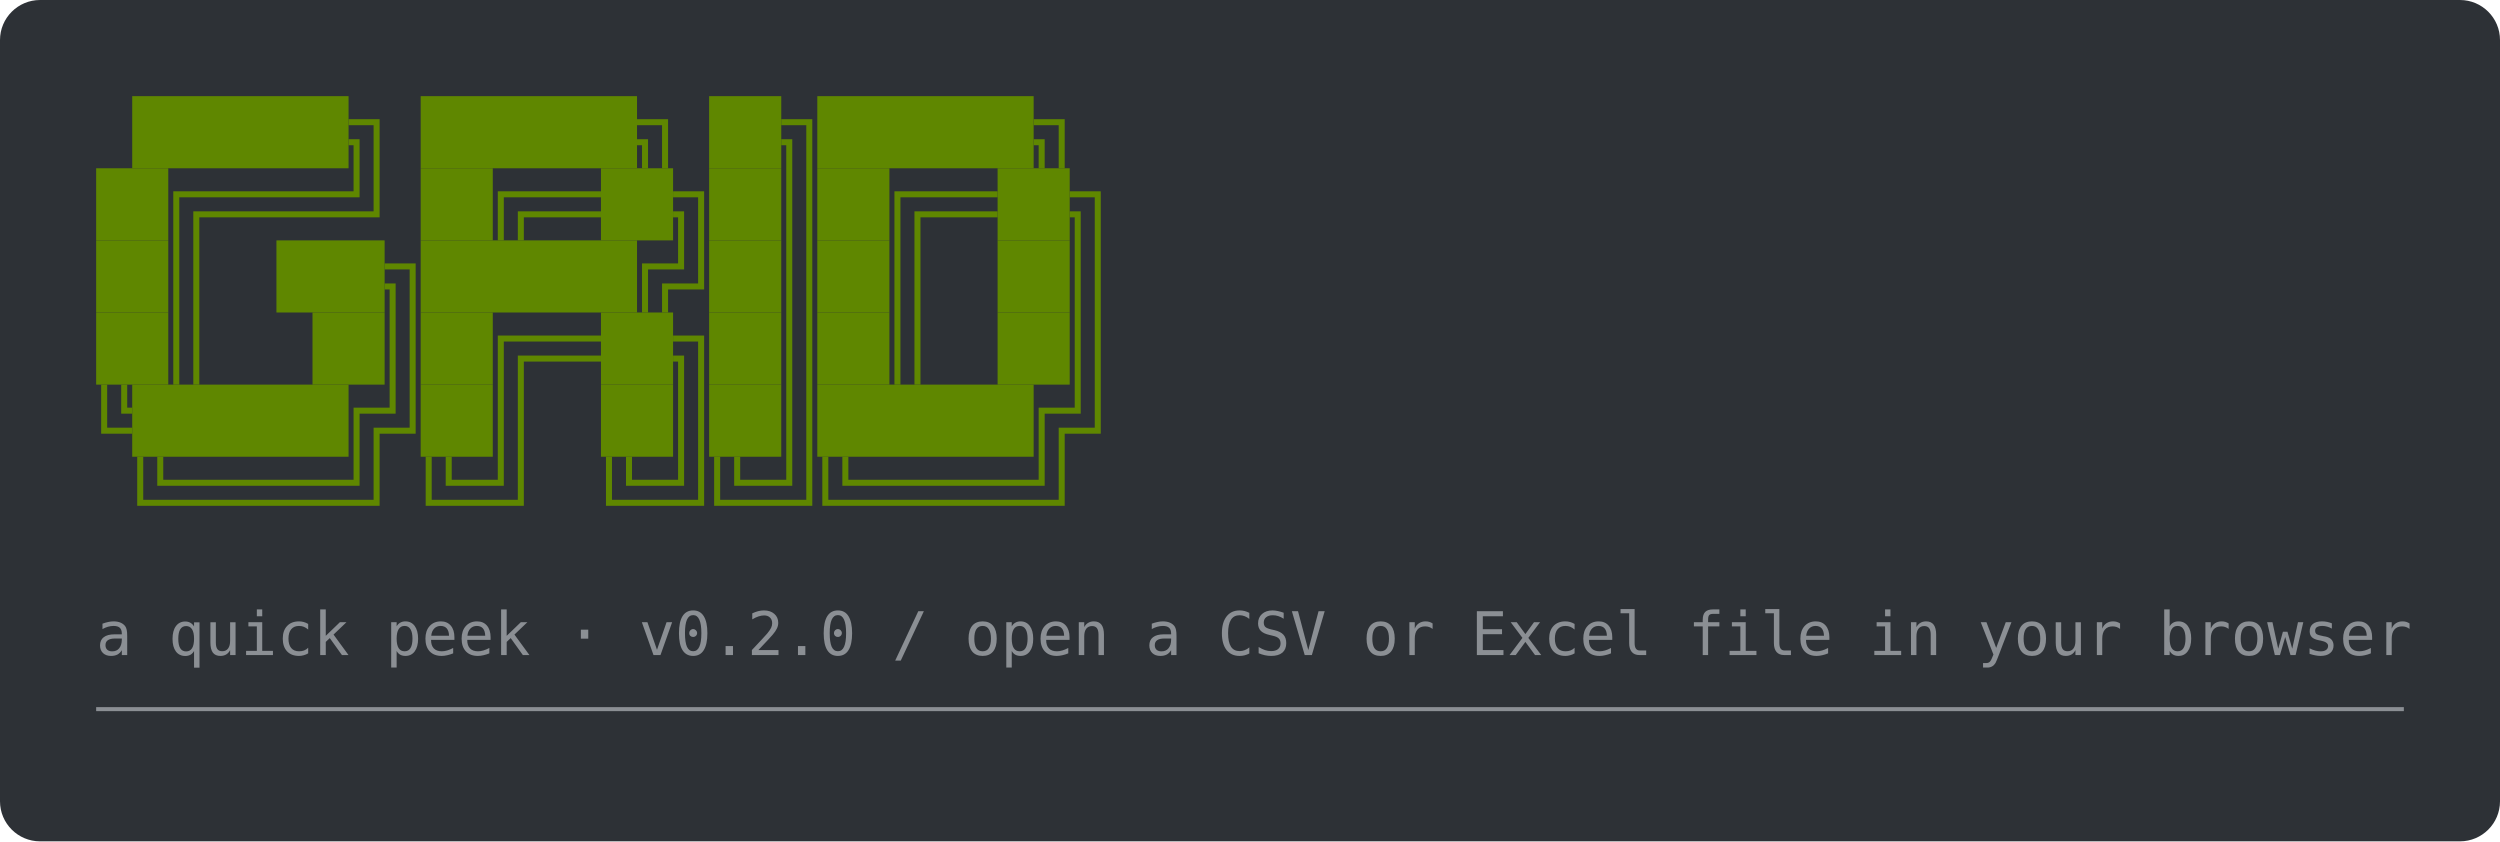
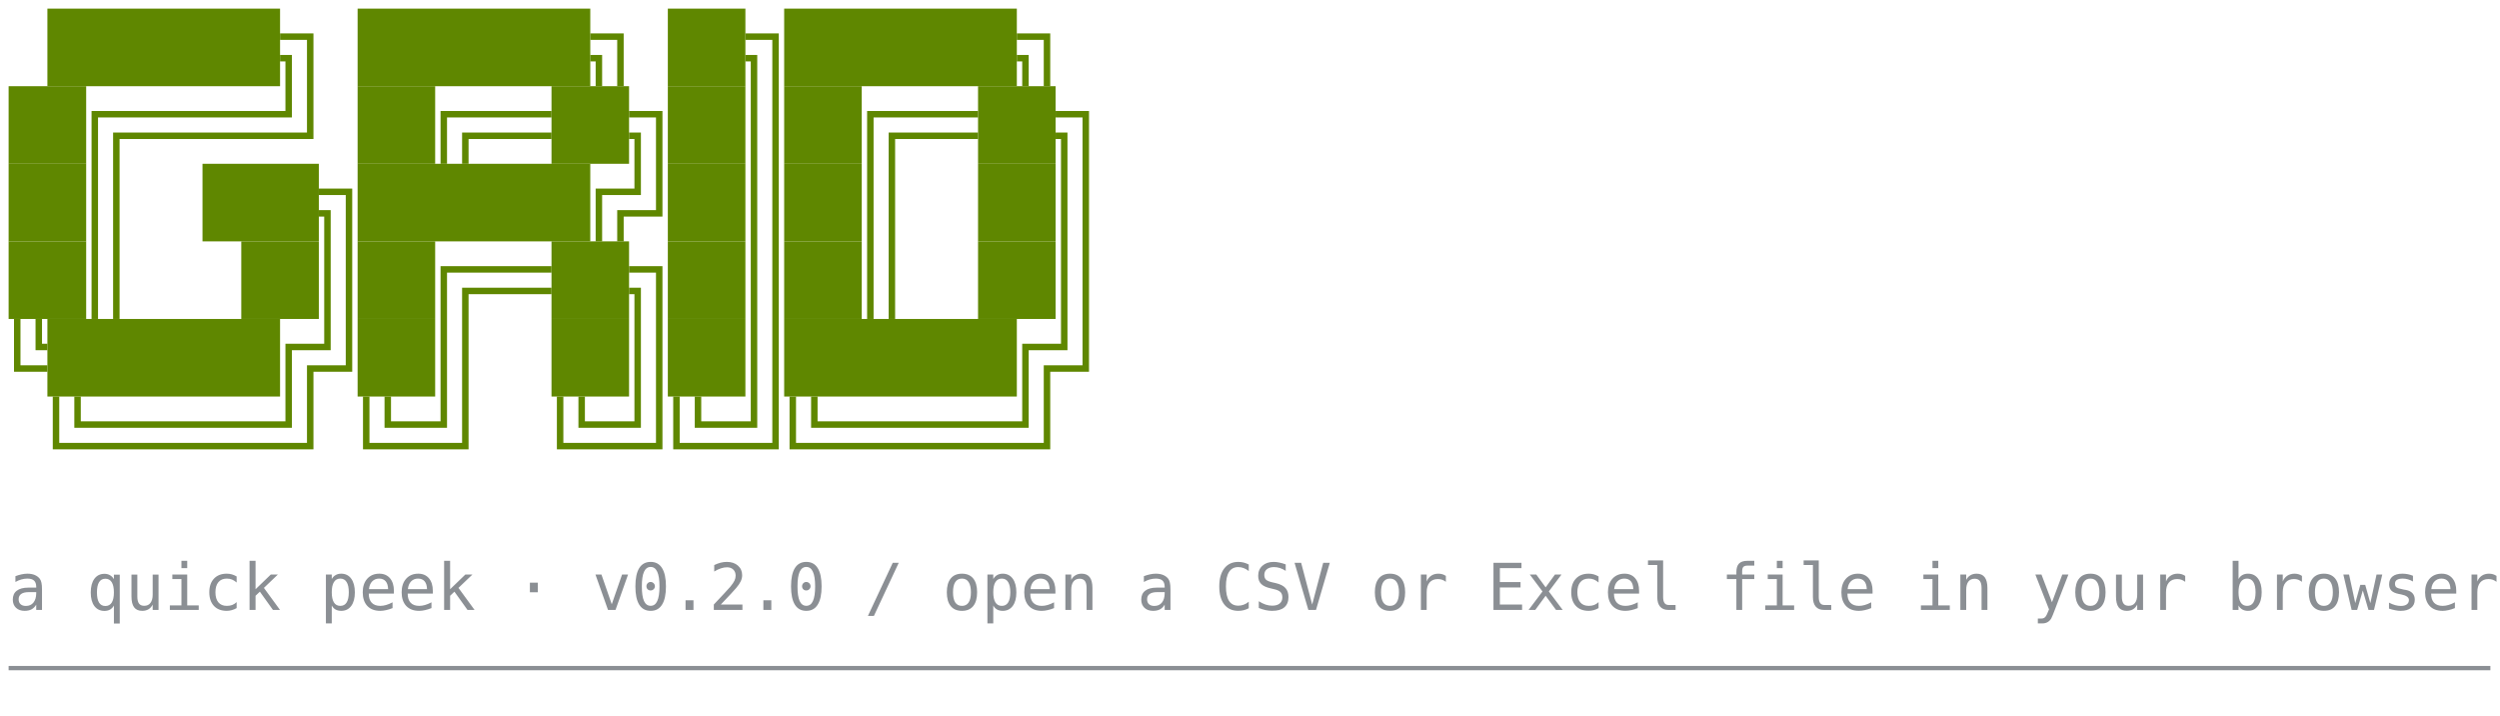
- <svg xmlns="http://www.w3.org/2000/svg" width="624" height="210" viewBox="0 0 624 210">
-   <rect width="624" height="210" rx="10" fill="#2d3136" />
+ <svg xmlns="http://www.w3.org/2000/svg" width="580" height="166" viewBox="0 0 580 166">
  <g fill="#5f8700">
-     <rect x="33" y="24" width="54" height="18" />
-     <rect x="105" y="24" width="54" height="18" />
-     <rect x="177" y="24" width="18" height="18" />
-     <rect x="204" y="24" width="54" height="18" />
-     <rect x="24" y="42" width="18" height="18" />
-     <rect x="105" y="42" width="18" height="18" />
-     <rect x="150" y="42" width="18" height="18" />
-     <rect x="177" y="42" width="18" height="18" />
-     <rect x="204" y="42" width="18" height="18" />
-     <rect x="249" y="42" width="18" height="18" />
-     <rect x="24" y="60" width="18" height="18" />
-     <rect x="69" y="60" width="27" height="18" />
-     <rect x="105" y="60" width="54" height="18" />
-     <rect x="177" y="60" width="18" height="18" />
-     <rect x="204" y="60" width="18" height="18" />
-     <rect x="249" y="60" width="18" height="18" />
-     <rect x="24" y="78" width="18" height="18" />
-     <rect x="78" y="78" width="18" height="18" />
-     <rect x="105" y="78" width="18" height="18" />
-     <rect x="150" y="78" width="18" height="18" />
-     <rect x="177" y="78" width="18" height="18" />
-     <rect x="204" y="78" width="18" height="18" />
-     <rect x="249" y="78" width="18" height="18" />
-     <rect x="33" y="96" width="54" height="18" />
-     <rect x="105" y="96" width="18" height="18" />
-     <rect x="150" y="96" width="18" height="18" />
-     <rect x="177" y="96" width="18" height="18" />
-     <rect x="204" y="96" width="54" height="18" />
+     <rect x="11" y="2" width="54" height="18" />
+     <rect x="83" y="2" width="54" height="18" />
+     <rect x="155" y="2" width="18" height="18" />
+     <rect x="182" y="2" width="54" height="18" />
+     <rect x="2" y="20" width="18" height="18" />
+     <rect x="83" y="20" width="18" height="18" />
+     <rect x="128" y="20" width="18" height="18" />
+     <rect x="155" y="20" width="18" height="18" />
+     <rect x="182" y="20" width="18" height="18" />
+     <rect x="227" y="20" width="18" height="18" />
+     <rect x="2" y="38" width="18" height="18" />
+     <rect x="47" y="38" width="27" height="18" />
+     <rect x="83" y="38" width="54" height="18" />
+     <rect x="155" y="38" width="18" height="18" />
+     <rect x="182" y="38" width="18" height="18" />
+     <rect x="227" y="38" width="18" height="18" />
+     <rect x="2" y="56" width="18" height="18" />
+     <rect x="56" y="56" width="18" height="18" />
+     <rect x="83" y="56" width="18" height="18" />
+     <rect x="128" y="56" width="18" height="18" />
+     <rect x="155" y="56" width="18" height="18" />
+     <rect x="182" y="56" width="18" height="18" />
+     <rect x="227" y="56" width="18" height="18" />
+     <rect x="11" y="74" width="54" height="18" />
+     <rect x="83" y="74" width="18" height="18" />
+     <rect x="128" y="74" width="18" height="18" />
+     <rect x="155" y="74" width="18" height="18" />
+     <rect x="182" y="74" width="54" height="18" />
  </g>
-   <path fill="none" stroke="#5f8700" stroke-width="1.5" d="M87 30.5H94V42M87 35.5H89V42M159 30.5H166V42M159 35.5H161V42M195 30.5H202V42M195 35.5H197V42M258 30.5H265V42M258 35.5H260V42M51 48.5H44V60M51 53.5H49V60M51 48.5H60M51 53.5H60M60 48.5H69M60 53.5H69M69 48.5H78M69 53.5H78M78 48.5H87M78 53.5H87M94 42V53.5H87M89 42V48.5H87M132 48.5H125V60M132 53.5H130V60M132 48.5H141M132 53.5H141M141 48.5H150M141 53.5H150M168 48.5H175V60M168 53.5H170V60M197 42V60M202 42V60M231 48.5H224V60M231 53.5H229V60M231 48.5H240M231 53.5H240M240 48.5H249M240 53.5H249M267 48.5H274V60M267 53.5H269V60M44 60V78M49 60V78M96 66.5H103V78M96 71.5H98V78M168 66.5H161V78M168 71.5H166V78M175 60V71.5H168M170 60V66.5H168M197 60V78M202 60V78M224 60V78M229 60V78M269 60V78M274 60V78M44 78V96M49 78V96M98 78V96M103 78V96M132 84.5H125V96M132 89.5H130V96M132 84.5H141M132 89.5H141M141 84.5H150M141 89.5H150M168 84.5H175V96M168 89.5H170V96M197 78V96M202 78V96M224 78V96M229 78V96M269 78V96M274 78V96M26 96V107.5H33M31 96V102.5H33M96 102.5H89V114M96 107.5H94V114M103 96V107.5H96M98 96V102.5H96M125 96V114M130 96V114M170 96V114M175 96V114M197 96V114M202 96V114M267 102.5H260V114M267 107.5H265V114M274 96V107.5H267M269 96V102.5H267M35 114V125.5H42M40 114V120.5H42M42 120.5H51M42 125.5H51M51 120.5H60M51 125.5H60M60 120.5H69M60 125.5H69M69 120.5H78M69 125.5H78M78 120.5H87M78 125.5H87M94 114V125.5H87M89 114V120.5H87M107 114V125.5H114M112 114V120.5H114M114 120.5H123M114 125.5H123M130 114V125.5H123M125 114V120.5H123M152 114V125.5H159M157 114V120.5H159M159 120.5H168M159 125.5H168M175 114V125.5H168M170 114V120.5H168M179 114V125.5H186M184 114V120.5H186M186 120.5H195M186 125.5H195M202 114V125.5H195M197 114V120.5H195M206 114V125.5H213M211 114V120.5H213M213 120.5H222M213 125.5H222M222 120.5H231M222 125.5H231M231 120.5H240M231 125.5H240M240 120.5H249M240 125.5H249M249 120.5H258M249 125.5H258M265 114V125.5H258M260 114V120.5H258" />
-   <text x="24" y="163.5" fill="#8b8f94" font-family="ui-monospace, SFMono-Regular, Menlo, Consolas, monospace" font-size="15" textLength="576" lengthAdjust="spacingAndGlyphs" xml:space="preserve">a quick peek · v0.2.0 / open a CSV or Excel file in your browser</text>
-   <path stroke="#8b8f94" d="M24 177H600" />
+   <path fill="none" stroke="#5f8700" stroke-width="1.5" d="M65 8.5H72V20M65 13.5H67V20M137 8.5H144V20M137 13.5H139V20M173 8.5H180V20M173 13.5H175V20M236 8.5H243V20M236 13.5H238V20M29 26.5H22V38M29 31.5H27V38M29 26.5H38M29 31.5H38M38 26.5H47M38 31.5H47M47 26.5H56M47 31.5H56M56 26.5H65M56 31.5H65M72 20V31.5H65M67 20V26.5H65M110 26.5H103V38M110 31.5H108V38M110 26.5H119M110 31.5H119M119 26.5H128M119 31.5H128M146 26.5H153V38M146 31.5H148V38M175 20V38M180 20V38M209 26.5H202V38M209 31.5H207V38M209 26.5H218M209 31.5H218M218 26.5H227M218 31.5H227M245 26.5H252V38M245 31.5H247V38M22 38V56M27 38V56M74 44.5H81V56M74 49.5H76V56M146 44.5H139V56M146 49.5H144V56M153 38V49.5H146M148 38V44.5H146M175 38V56M180 38V56M202 38V56M207 38V56M247 38V56M252 38V56M22 56V74M27 56V74M76 56V74M81 56V74M110 62.5H103V74M110 67.5H108V74M110 62.5H119M110 67.5H119M119 62.5H128M119 67.5H128M146 62.5H153V74M146 67.5H148V74M175 56V74M180 56V74M202 56V74M207 56V74M247 56V74M252 56V74M4 74V85.5H11M9 74V80.5H11M74 80.5H67V92M74 85.5H72V92M81 74V85.5H74M76 74V80.5H74M103 74V92M108 74V92M148 74V92M153 74V92M175 74V92M180 74V92M245 80.5H238V92M245 85.5H243V92M252 74V85.5H245M247 74V80.5H245M13 92V103.5H20M18 92V98.5H20M20 98.5H29M20 103.5H29M29 98.5H38M29 103.5H38M38 98.5H47M38 103.5H47M47 98.5H56M47 103.5H56M56 98.5H65M56 103.5H65M72 92V103.5H65M67 92V98.5H65M85 92V103.5H92M90 92V98.5H92M92 98.5H101M92 103.5H101M108 92V103.5H101M103 92V98.5H101M130 92V103.5H137M135 92V98.5H137M137 98.5H146M137 103.5H146M153 92V103.5H146M148 92V98.5H146M157 92V103.5H164M162 92V98.5H164M164 98.5H173M164 103.5H173M180 92V103.5H173M175 92V98.5H173M184 92V103.5H191M189 92V98.5H191M191 98.5H200M191 103.5H200M200 98.5H209M200 103.5H209M209 98.5H218M209 103.5H218M218 98.5H227M218 103.5H227M227 98.5H236M227 103.5H236M243 92V103.5H236M238 92V98.5H236" />
+   <text x="2" y="141.5" fill="#8b8f94" font-family="ui-monospace, SFMono-Regular, Menlo, Consolas, monospace" font-size="15" textLength="576" lengthAdjust="spacingAndGlyphs" xml:space="preserve">a quick peek · v0.2.0 / open a CSV or Excel file in your browser</text>
+   <path stroke="#8b8f94" d="M2 155H578" />
</svg>
